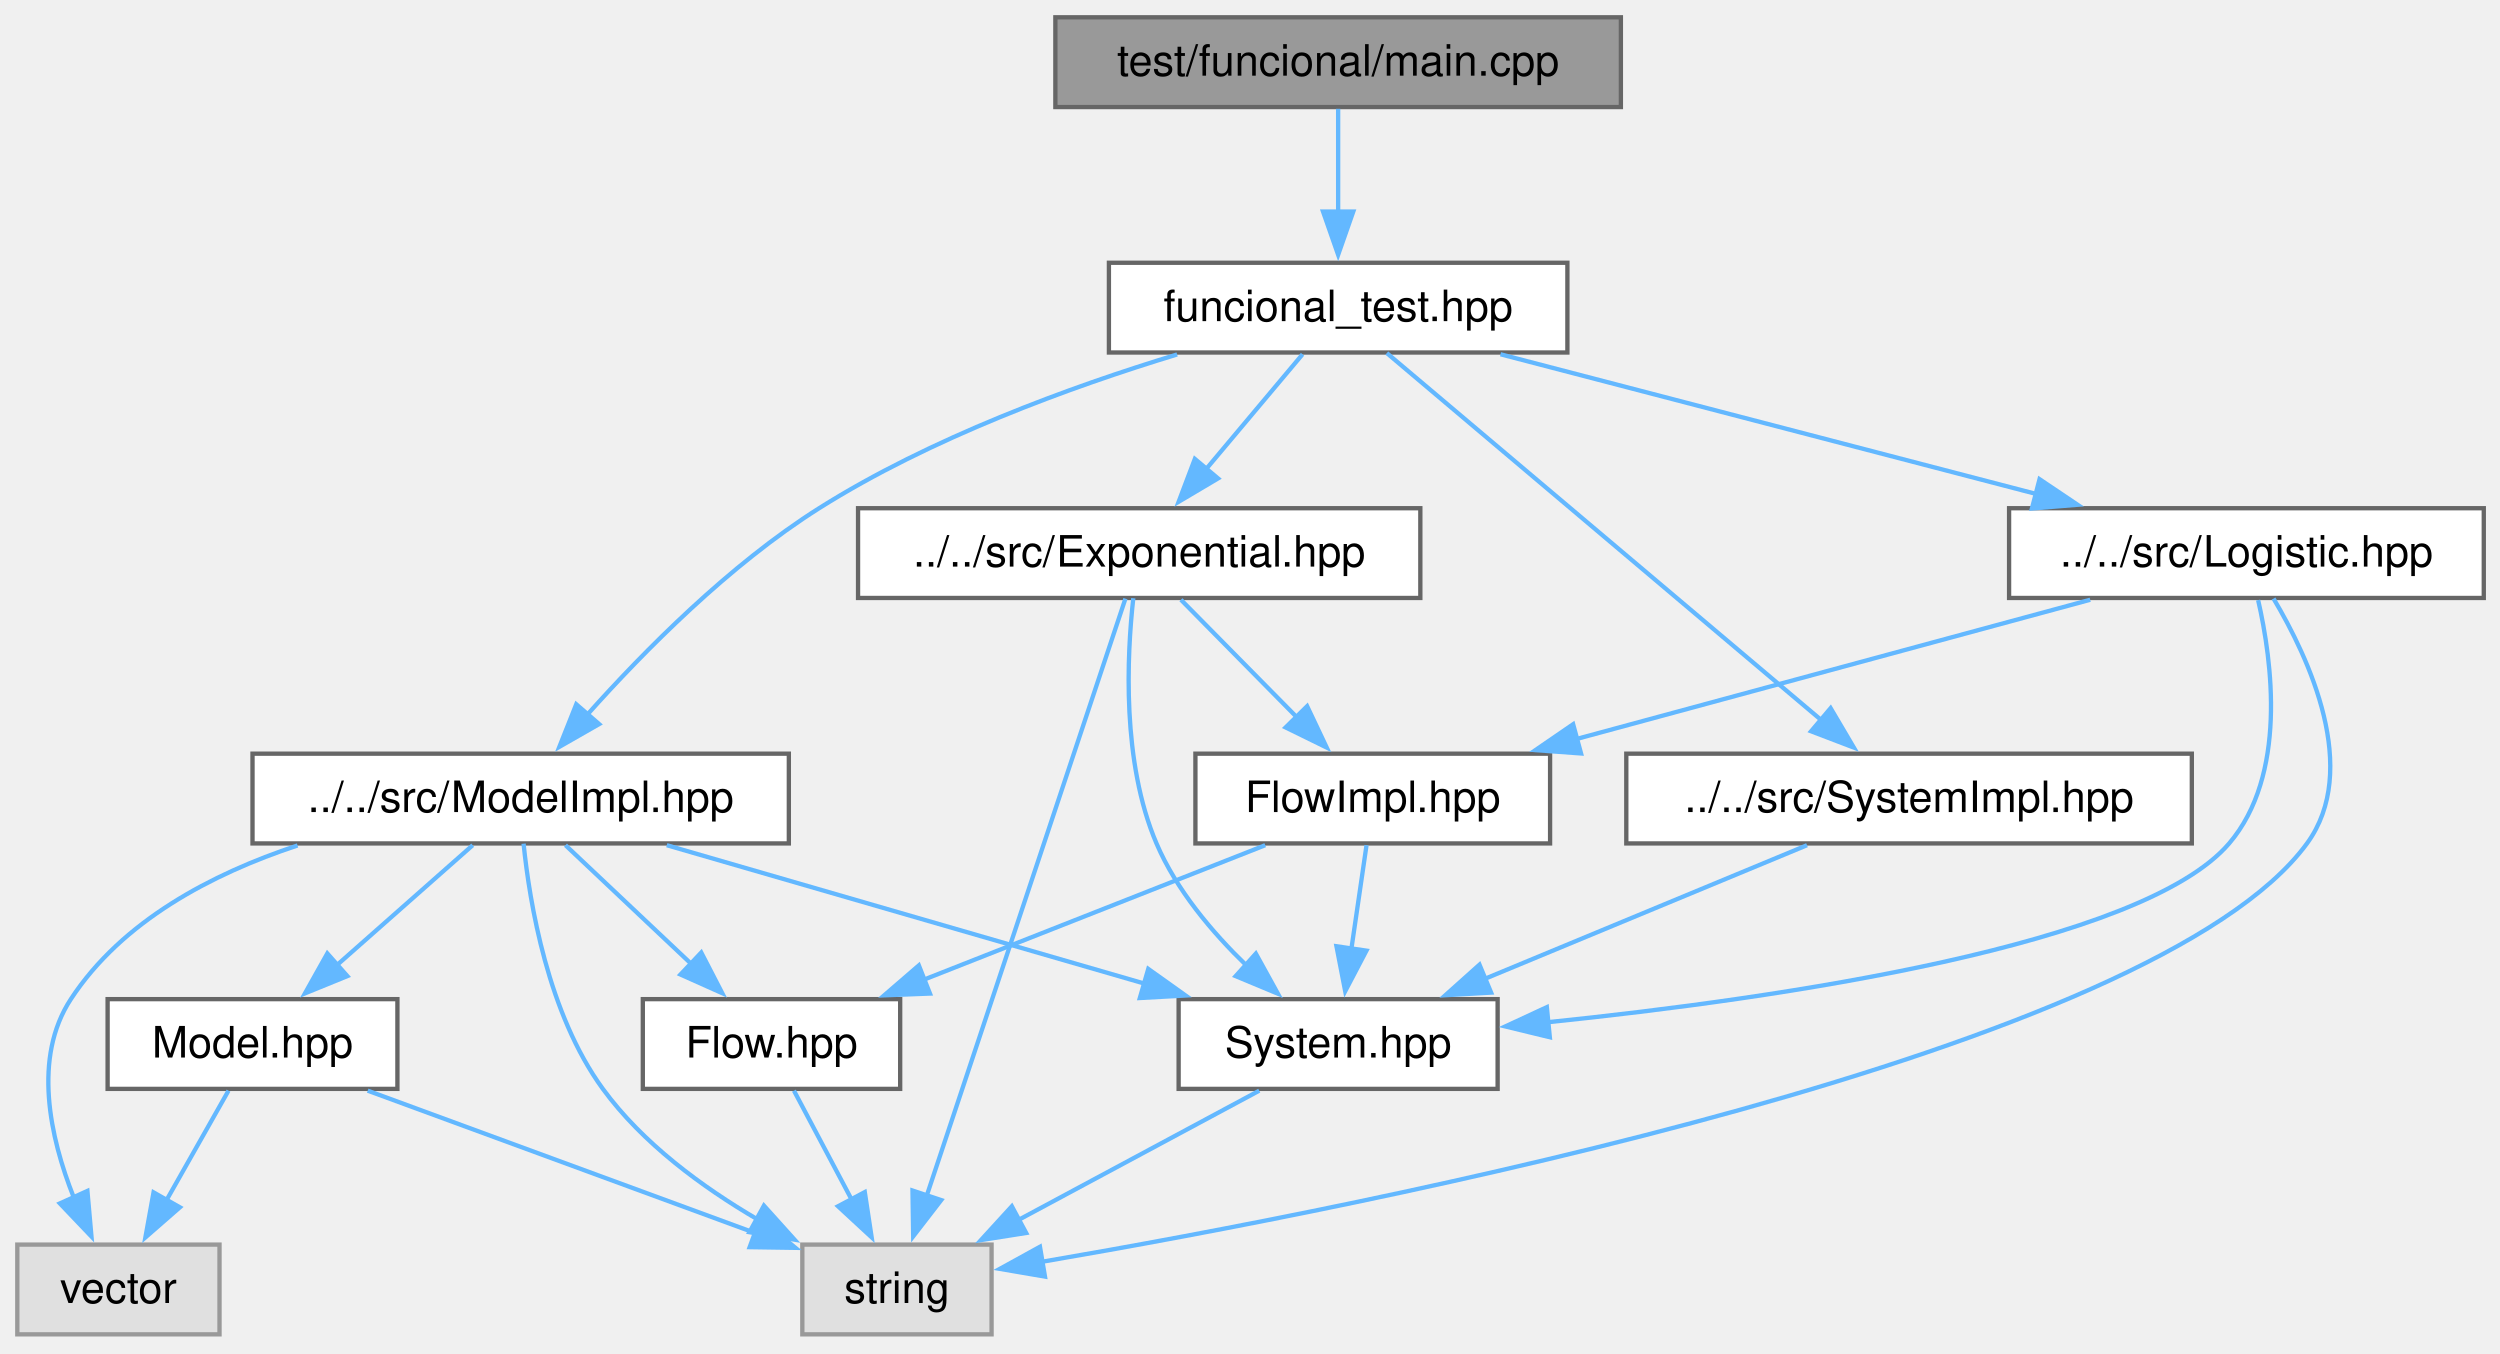
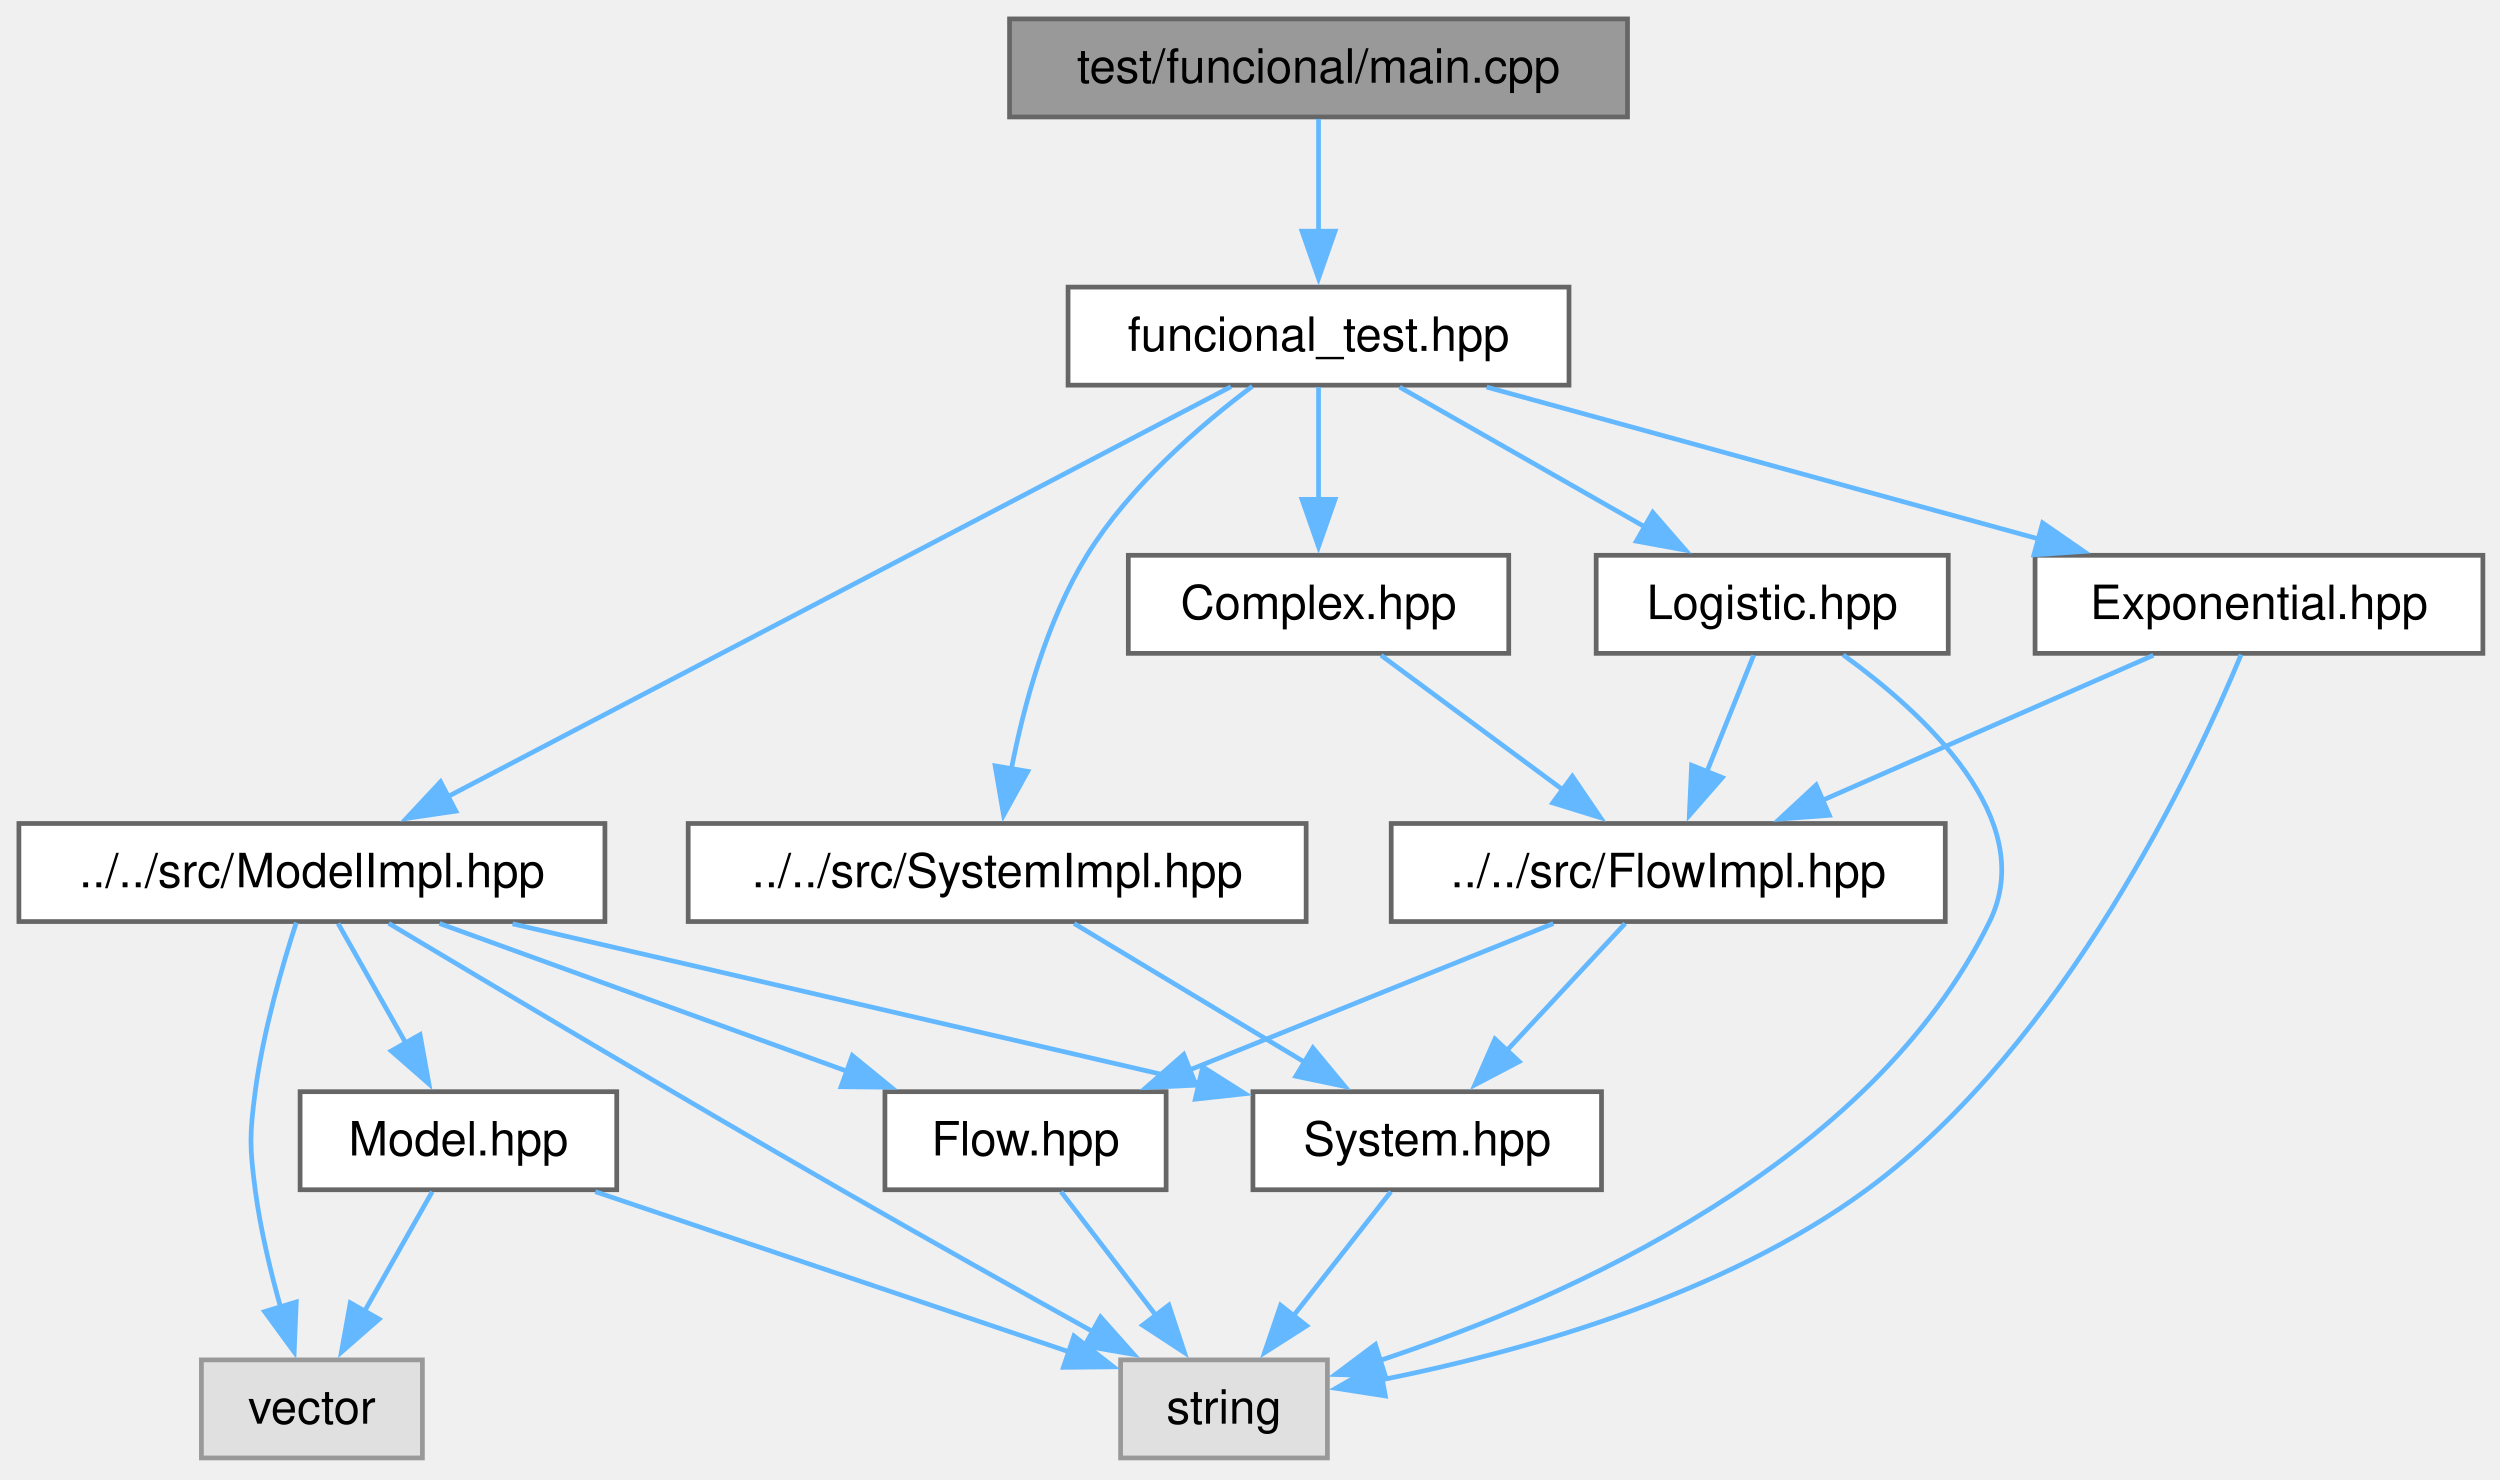
- <svg xmlns="http://www.w3.org/2000/svg" xmlns:xlink="http://www.w3.org/1999/xlink" width="578pt" height="313pt" viewBox="0.00 0.00 578.00 313.00">
+ <svg xmlns="http://www.w3.org/2000/svg" xmlns:xlink="http://www.w3.org/1999/xlink" width="529pt" height="313pt" viewBox="0.00 0.00 529.00 313.00">
  <g id="graph0" class="graph" transform="scale(1 1) rotate(0) translate(4 308.5)">
    <g id="Node000001" class="node">
      <g id="a_Node000001">
        <a xlink:title=" ">
-           <polygon fill="#999999" stroke="#666666" points="370.75,-304.5 240,-304.5 240,-283.75 370.75,-283.75 370.75,-304.5" />
-           <text xml:space="preserve" text-anchor="middle" x="305.38" y="-291" font-family="Helvetica,sans-Serif" font-size="10.00">test/funcional/main.cpp</text>
+           <polygon fill="#999999" stroke="#666666" points="340.38,-304.5 209.62,-304.5 209.62,-283.75 340.38,-283.75 340.38,-304.5" />
+           <text xml:space="preserve" text-anchor="middle" x="275" y="-291" font-family="Helvetica,sans-Serif" font-size="10.00">test/funcional/main.cpp</text>
        </a>
      </g>
    </g>
    <g id="Node000002" class="node">
      <g id="a_Node000002">
        <a xlink:href="funcional__test_8hpp.html" target="_top" xlink:title="Arquivo contendo as assinaturas dos testes funcionais da simulação.">
-           <polygon fill="white" stroke="#666666" points="358.38,-247.75 252.38,-247.75 252.38,-227 358.38,-227 358.38,-247.75" />
-           <text xml:space="preserve" text-anchor="middle" x="305.38" y="-234.25" font-family="Helvetica,sans-Serif" font-size="10.00">funcional_test.hpp</text>
+           <polygon fill="white" stroke="#666666" points="328,-247.75 222,-247.75 222,-227 328,-227 328,-247.75" />
+           <text xml:space="preserve" text-anchor="middle" x="275" y="-234.25" font-family="Helvetica,sans-Serif" font-size="10.00">funcional_test.hpp</text>
        </a>
      </g>
    </g>
    <g id="edge1_Node000001_Node000002" class="edge">
      <g id="a_edge1_Node000001_Node000002">
        <a xlink:title=" ">
-           <path fill="none" stroke="#63b8ff" d="M305.38,-283.34C305.38,-276.72 305.38,-267.72 305.38,-259.52" />
-           <polygon fill="#63b8ff" stroke="#63b8ff" points="308.88,-259.59 305.38,-249.59 301.88,-259.59 308.88,-259.59" />
+           <path fill="none" stroke="#63b8ff" d="M275,-283.34C275,-276.72 275,-267.72 275,-259.52" />
+           <polygon fill="#63b8ff" stroke="#63b8ff" points="278.5,-259.59 275,-249.59 271.5,-259.59 278.5,-259.59" />
        </a>
      </g>
    </g>
    <g id="Node000003" class="node">
      <g id="a_Node000003">
        <a xlink:href="ModelImpl_8hpp.html" target="_top" xlink:title="Implementação concreta da interface Model.">
-           <polygon fill="white" stroke="#666666" points="178.38,-134.25 54.38,-134.25 54.38,-113.5 178.38,-113.5 178.38,-134.25" />
-           <text xml:space="preserve" text-anchor="middle" x="116.38" y="-120.75" font-family="Helvetica,sans-Serif" font-size="10.00">../../src/ModelImpl.hpp</text>
+           <polygon fill="white" stroke="#666666" points="124,-134.25 0,-134.25 0,-113.5 124,-113.5 124,-134.25" />
+           <text xml:space="preserve" text-anchor="middle" x="62" y="-120.75" font-family="Helvetica,sans-Serif" font-size="10.00">../../src/ModelImpl.hpp</text>
        </a>
      </g>
    </g>
    <g id="edge2_Node000002_Node000003" class="edge">
      <g id="a_edge2_Node000002_Node000003">
        <a xlink:title=" ">
-           <path fill="none" stroke="#63b8ff" d="M268.15,-226.55C243.5,-219.05 211.09,-207.22 185.38,-191 164.65,-177.93 144.88,-157.94 131.86,-143.36" />
-           <polygon fill="#63b8ff" stroke="#63b8ff" points="134.52,-141.09 125.32,-135.83 129.23,-145.67 134.52,-141.09" />
+           <path fill="none" stroke="#63b8ff" d="M256.47,-226.68C219.26,-207.19 135.2,-163.19 90.77,-139.94" />
+           <polygon fill="#63b8ff" stroke="#63b8ff" points="92.46,-136.87 81.98,-135.33 89.22,-143.07 92.46,-136.87" />
        </a>
      </g>
    </g>
    <g id="Node000009" class="node">
      <g id="a_Node000009">
        <a xlink:href="SystemImpl_8hpp.html" target="_top" xlink:title="Implementação concreta da interface System.">
-           <polygon fill="white" stroke="#666666" points="502.75,-134.25 372,-134.25 372,-113.5 502.75,-113.5 502.75,-134.25" />
-           <text xml:space="preserve" text-anchor="middle" x="437.38" y="-120.75" font-family="Helvetica,sans-Serif" font-size="10.00">../../src/SystemImpl.hpp</text>
+           <polygon fill="white" stroke="#666666" points="272.38,-134.25 141.62,-134.25 141.62,-113.5 272.38,-113.5 272.38,-134.25" />
+           <text xml:space="preserve" text-anchor="middle" x="207" y="-120.75" font-family="Helvetica,sans-Serif" font-size="10.00">../../src/SystemImpl.hpp</text>
        </a>
      </g>
    </g>
    <g id="edge12_Node000002_Node000009" class="edge">
      <g id="a_edge12_Node000002_Node000009">
        <a xlink:title=" ">
-           <path fill="none" stroke="#63b8ff" d="M316.63,-226.87C338.92,-208.04 388.97,-165.76 417.13,-141.97" />
-           <polygon fill="#63b8ff" stroke="#63b8ff" points="419.24,-144.78 424.62,-135.65 414.72,-139.43 419.24,-144.78" />
+           <path fill="none" stroke="#63b8ff" d="M261,-226.76C249.97,-218.5 235,-205.61 226,-191 217.47,-177.14 212.63,-159.3 209.98,-145.64" />
+           <polygon fill="#63b8ff" stroke="#63b8ff" points="213.47,-145.28 208.36,-136 206.57,-146.44 213.47,-145.28" />
        </a>
      </g>
    </g>
    <g id="Node000010" class="node">
      <g id="a_Node000010">
        <a xlink:href="Exponential_8hpp.html" target="_top" xlink:title="Declaração da classe Exponential.">
-           <polygon fill="white" stroke="#666666" points="324.38,-191 194.38,-191 194.38,-170.25 324.38,-170.25 324.38,-191" />
-           <text xml:space="preserve" text-anchor="middle" x="259.38" y="-177.5" font-family="Helvetica,sans-Serif" font-size="10.00">../../src/Exponential.hpp</text>
+           <polygon fill="white" stroke="#666666" points="521.38,-191 426.62,-191 426.62,-170.25 521.38,-170.25 521.38,-191" />
+           <text xml:space="preserve" text-anchor="middle" x="474" y="-177.5" font-family="Helvetica,sans-Serif" font-size="10.00">Exponential.hpp</text>
        </a>
      </g>
    </g>
    <g id="edge14_Node000002_Node000010" class="edge">
      <g id="a_edge14_Node000002_Node000010">
        <a xlink:title=" ">
-           <path fill="none" stroke="#63b8ff" d="M297.15,-226.59C290.94,-219.19 282.23,-208.82 274.74,-199.91" />
-           <polygon fill="#63b8ff" stroke="#63b8ff" points="277.61,-197.89 268.5,-192.49 272.25,-202.4 277.61,-197.89" />
+           <path fill="none" stroke="#63b8ff" d="M310.58,-226.59C343.3,-217.58 392.02,-204.18 427.76,-194.35" />
+           <polygon fill="#63b8ff" stroke="#63b8ff" points="428.22,-197.85 436.94,-191.82 426.37,-191.1 428.22,-197.85" />
        </a>
      </g>
    </g>
    <g id="Node000012" class="node">
      <g id="a_Node000012">
        <a xlink:href="Logistic_8hpp.html" target="_top" xlink:title=" ">
-           <polygon fill="white" stroke="#666666" points="570.25,-191 460.5,-191 460.5,-170.25 570.25,-170.25 570.25,-191" />
-           <text xml:space="preserve" text-anchor="middle" x="515.38" y="-177.5" font-family="Helvetica,sans-Serif" font-size="10.00">../../src/Logistic.hpp</text>
-         </a>
-       </g>
-     </g>
-     <g id="edge20_Node000002_Node000012" class="edge">
-       <g id="a_edge20_Node000002_Node000012">
-         <a xlink:title=" ">
-           <path fill="none" stroke="#63b8ff" d="M342.92,-226.59C377.6,-217.54 429.31,-204.06 467.06,-194.22" />
-           <polygon fill="#63b8ff" stroke="#63b8ff" points="467.54,-197.71 476.34,-191.8 465.78,-190.94 467.54,-197.71" />
+           <polygon fill="white" stroke="#666666" points="408.25,-191 333.75,-191 333.75,-170.25 408.25,-170.25 408.25,-191" />
+           <text xml:space="preserve" text-anchor="middle" x="371" y="-177.5" font-family="Helvetica,sans-Serif" font-size="10.00">Logistic.hpp</text>
+         </a>
+       </g>
+     </g>
+     <g id="edge19_Node000002_Node000012" class="edge">
+       <g id="a_edge19_Node000002_Node000012">
+         <a xlink:title=" ">
+           <path fill="none" stroke="#63b8ff" d="M292.16,-226.59C306.63,-218.33 327.59,-206.38 344.26,-196.88" />
+           <polygon fill="#63b8ff" stroke="#63b8ff" points="345.72,-200.07 352.67,-192.08 342.25,-193.99 345.72,-200.07" />
+         </a>
+       </g>
+     </g>
+     <g id="Node000013" class="node">
+       <g id="a_Node000013">
+         <a xlink:href="Complex_8hpp.html" target="_top" xlink:title=" ">
+           <polygon fill="white" stroke="#666666" points="315.25,-191 234.75,-191 234.75,-170.25 315.25,-170.25 315.25,-191" />
+           <text xml:space="preserve" text-anchor="middle" x="275" y="-177.5" font-family="Helvetica,sans-Serif" font-size="10.00">Complex.hpp</text>
+         </a>
+       </g>
+     </g>
+     <g id="edge22_Node000002_Node000013" class="edge">
+       <g id="a_edge22_Node000002_Node000013">
+         <a xlink:title=" ">
+           <path fill="none" stroke="#63b8ff" d="M275,-226.59C275,-219.97 275,-210.97 275,-202.77" />
+           <polygon fill="#63b8ff" stroke="#63b8ff" points="278.5,-202.84 275,-192.84 271.5,-202.84 278.5,-202.84" />
        </a>
      </g>
    </g>
    <g id="Node000004" class="node">
      <g id="a_Node000004">
        <a xlink:href="Model_8hpp.html" target="_top" xlink:title="Interface abstrata responsável pelo gerenciamento da simulação.">
-           <polygon fill="white" stroke="#666666" points="87.88,-77.5 20.88,-77.5 20.88,-56.75 87.88,-56.75 87.88,-77.5" />
-           <text xml:space="preserve" text-anchor="middle" x="54.38" y="-64" font-family="Helvetica,sans-Serif" font-size="10.00">Model.hpp</text>
+           <polygon fill="white" stroke="#666666" points="126.5,-77.5 59.5,-77.5 59.5,-56.75 126.5,-56.75 126.5,-77.5" />
+           <text xml:space="preserve" text-anchor="middle" x="93" y="-64" font-family="Helvetica,sans-Serif" font-size="10.00">Model.hpp</text>
        </a>
      </g>
    </g>
    <g id="edge3_Node000003_Node000004" class="edge">
      <g id="a_edge3_Node000003_Node000004">
        <a xlink:title=" ">
-           <path fill="none" stroke="#63b8ff" d="M105.29,-113.09C96.56,-105.38 84.18,-94.45 73.81,-85.29" />
-           <polygon fill="#63b8ff" stroke="#63b8ff" points="76.31,-82.83 66.5,-78.83 71.68,-88.07 76.31,-82.83" />
+           <path fill="none" stroke="#63b8ff" d="M67.54,-113.09C71.51,-106.08 76.99,-96.41 81.84,-87.83" />
+           <polygon fill="#63b8ff" stroke="#63b8ff" points="84.88,-89.57 86.76,-79.15 78.79,-86.12 84.88,-89.57" />
        </a>
      </g>
    </g>
    <g id="Node000005" class="node">
      <g id="a_Node000005">
        <a xlink:title=" ">
-           <polygon fill="#e0e0e0" stroke="#999999" points="46.75,-20.75 0,-20.75 0,0 46.75,0 46.75,-20.75" />
-           <text xml:space="preserve" text-anchor="middle" x="23.38" y="-7.25" font-family="Helvetica,sans-Serif" font-size="10.00">vector</text>
+           <polygon fill="#e0e0e0" stroke="#999999" points="85.38,-20.75 38.62,-20.75 38.62,0 85.38,0 85.38,-20.75" />
+           <text xml:space="preserve" text-anchor="middle" x="62" y="-7.25" font-family="Helvetica,sans-Serif" font-size="10.00">vector</text>
        </a>
      </g>
    </g>
    <g id="edge10_Node000003_Node000005" class="edge">
      <g id="a_edge10_Node000003_Node000005">
        <a xlink:title=" ">
-           <path fill="none" stroke="#63b8ff" d="M64.79,-113.03C44.93,-106.46 24.19,-95.55 12.38,-77.5 3.51,-63.96 7.52,-45.62 13.04,-31.69" />
-           <polygon fill="#63b8ff" stroke="#63b8ff" points="16.21,-33.16 17.15,-22.6 9.84,-30.27 16.21,-33.16" />
+           <path fill="none" stroke="#63b8ff" d="M58.69,-113.28C55.74,-104.2 51.64,-90.11 50,-77.5 48.81,-68.35 48.81,-65.9 50,-56.75 51.08,-48.48 53.21,-39.57 55.38,-31.85" />
+           <polygon fill="#63b8ff" stroke="#63b8ff" points="58.69,-33 58.25,-22.41 51.99,-30.97 58.69,-33" />
        </a>
      </g>
    </g>
    <g id="Node000006" class="node">
      <g id="a_Node000006">
        <a xlink:title=" ">
-           <polygon fill="#e0e0e0" stroke="#999999" points="225.25,-20.75 181.5,-20.75 181.5,0 225.25,0 225.25,-20.75" />
-           <text xml:space="preserve" text-anchor="middle" x="203.38" y="-7.25" font-family="Helvetica,sans-Serif" font-size="10.00">string</text>
+           <polygon fill="#e0e0e0" stroke="#999999" points="276.88,-20.75 233.12,-20.75 233.12,0 276.88,0 276.88,-20.75" />
+           <text xml:space="preserve" text-anchor="middle" x="255" y="-7.25" font-family="Helvetica,sans-Serif" font-size="10.00">string</text>
        </a>
      </g>
    </g>
    <g id="edge11_Node000003_Node000006" class="edge">
      <g id="a_edge11_Node000003_Node000006">
        <a xlink:title=" ">
-           <path fill="none" stroke="#63b8ff" d="M117.05,-113.44C118.45,-99.75 122.69,-74.11 135.38,-56.75 144.56,-44.18 158.36,-34.05 171.13,-26.58" />
-           <polygon fill="#63b8ff" stroke="#63b8ff" points="172.62,-29.76 179.71,-21.89 169.26,-23.61 172.62,-29.76" />
+           <path fill="none" stroke="#63b8ff" d="M78.25,-113.12C99.99,-100.12 139.75,-76.45 174,-56.75 191.77,-46.53 211.87,-35.27 227.6,-26.52" />
+           <polygon fill="#63b8ff" stroke="#63b8ff" points="228.87,-29.82 235.91,-21.91 225.47,-23.7 228.87,-29.82" />
        </a>
      </g>
    </g>
    <g id="Node000007" class="node">
      <g id="a_Node000007">
        <a xlink:href="System_8hpp.html" target="_top" xlink:title="Interface abstrata que representa um sistema do simulador.">
-           <polygon fill="white" stroke="#666666" points="342.25,-77.5 268.5,-77.5 268.5,-56.75 342.25,-56.75 342.25,-77.5" />
-           <text xml:space="preserve" text-anchor="middle" x="305.38" y="-64" font-family="Helvetica,sans-Serif" font-size="10.00">System.hpp</text>
+           <polygon fill="white" stroke="#666666" points="334.88,-77.5 261.12,-77.5 261.12,-56.75 334.88,-56.75 334.88,-77.5" />
+           <text xml:space="preserve" text-anchor="middle" x="298" y="-64" font-family="Helvetica,sans-Serif" font-size="10.00">System.hpp</text>
        </a>
      </g>
    </g>
    <g id="edge6_Node000003_Node000007" class="edge">
      <g id="a_edge6_Node000003_Node000007">
        <a xlink:title=" ">
-           <path fill="none" stroke="#63b8ff" d="M150.16,-113.09C180.98,-104.16 226.72,-90.91 260.57,-81.1" />
-           <polygon fill="#63b8ff" stroke="#63b8ff" points="261.48,-84.49 270.11,-78.34 259.53,-77.76 261.48,-84.49" />
+           <path fill="none" stroke="#63b8ff" d="M104.46,-113.02C145.4,-103.53 207.25,-89.18 249.96,-79.27" />
+           <polygon fill="#63b8ff" stroke="#63b8ff" points="250.5,-82.74 259.45,-77.07 248.92,-75.92 250.5,-82.74" />
        </a>
      </g>
    </g>
    <g id="Node000008" class="node">
      <g id="a_Node000008">
        <a xlink:href="Flow_8hpp.html" target="_top" xlink:title="Interface abstrata que representa um fluxo entre sistemas.">
-           <polygon fill="white" stroke="#666666" points="204.12,-77.5 144.62,-77.5 144.62,-56.75 204.12,-56.75 204.12,-77.5" />
-           <text xml:space="preserve" text-anchor="middle" x="174.38" y="-64" font-family="Helvetica,sans-Serif" font-size="10.00">Flow.hpp</text>
+           <polygon fill="white" stroke="#666666" points="242.75,-77.5 183.25,-77.5 183.25,-56.75 242.75,-56.75 242.75,-77.5" />
+           <text xml:space="preserve" text-anchor="middle" x="213" y="-64" font-family="Helvetica,sans-Serif" font-size="10.00">Flow.hpp</text>
        </a>
      </g>
    </g>
    <g id="edge8_Node000003_Node000008" class="edge">
      <g id="a_edge8_Node000003_Node000008">
        <a xlink:title=" ">
-           <path fill="none" stroke="#63b8ff" d="M126.74,-113.09C134.83,-105.46 146.26,-94.67 155.9,-85.57" />
-           <polygon fill="#63b8ff" stroke="#63b8ff" points="158.13,-88.28 162.99,-78.87 153.32,-83.19 158.13,-88.28" />
+           <path fill="none" stroke="#63b8ff" d="M89,-113.09C113.08,-104.36 148.58,-91.48 175.43,-81.75" />
+           <polygon fill="#63b8ff" stroke="#63b8ff" points="176.35,-85.14 184.56,-78.44 173.97,-78.55 176.35,-85.14" />
        </a>
      </g>
    </g>
    <g id="edge4_Node000004_Node000005" class="edge">
      <g id="a_edge4_Node000004_Node000005">
        <a xlink:title=" ">
-           <path fill="none" stroke="#63b8ff" d="M48.83,-56.34C44.87,-49.33 39.39,-39.66 34.53,-31.08" />
-           <polygon fill="#63b8ff" stroke="#63b8ff" points="37.59,-29.37 29.61,-22.4 31.5,-32.82 37.59,-29.37" />
+           <path fill="none" stroke="#63b8ff" d="M87.46,-56.34C83.49,-49.33 78.01,-39.66 73.16,-31.08" />
+           <polygon fill="#63b8ff" stroke="#63b8ff" points="76.21,-29.37 68.24,-22.4 70.12,-32.82 76.21,-29.37" />
        </a>
      </g>
    </g>
    <g id="edge5_Node000004_Node000006" class="edge">
      <g id="a_edge5_Node000004_Node000006">
        <a xlink:title=" ">
-           <path fill="none" stroke="#63b8ff" d="M81.01,-56.34C106.06,-47.13 143.63,-33.33 170.53,-23.45" />
-           <polygon fill="#63b8ff" stroke="#63b8ff" points="171.73,-26.73 179.91,-20 169.32,-20.16 171.73,-26.73" />
+           <path fill="none" stroke="#63b8ff" d="M121.96,-56.34C150.21,-46.79 193.09,-32.3 222.49,-22.36" />
+           <polygon fill="#63b8ff" stroke="#63b8ff" points="223.25,-25.8 231.6,-19.28 221.01,-19.17 223.25,-25.8" />
        </a>
      </g>
    </g>
    <g id="edge7_Node000007_Node000006" class="edge">
      <g id="a_edge7_Node000007_Node000006">
        <a xlink:title=" ">
-           <path fill="none" stroke="#63b8ff" d="M287.14,-56.34C271.69,-48.05 249.29,-36.02 231.54,-26.49" />
-           <polygon fill="#63b8ff" stroke="#63b8ff" points="233.25,-23.44 222.79,-21.79 229.94,-29.61 233.25,-23.44" />
+           <path fill="none" stroke="#63b8ff" d="M290.31,-56.34C284.56,-49.02 276.53,-38.79 269.58,-29.94" />
+           <polygon fill="#63b8ff" stroke="#63b8ff" points="272.49,-27.97 263.56,-22.27 266.98,-32.3 272.49,-27.97" />
        </a>
      </g>
    </g>
    <g id="edge9_Node000008_Node000006" class="edge">
      <g id="a_edge9_Node000008_Node000006">
        <a xlink:title=" ">
-           <path fill="none" stroke="#63b8ff" d="M179.56,-56.34C183.27,-49.33 188.39,-39.66 192.94,-31.08" />
-           <polygon fill="#63b8ff" stroke="#63b8ff" points="195.94,-32.89 197.53,-22.42 189.75,-29.61 195.94,-32.89" />
+           <path fill="none" stroke="#63b8ff" d="M220.51,-56.34C226.12,-49.02 233.97,-38.79 240.76,-29.94" />
+           <polygon fill="#63b8ff" stroke="#63b8ff" points="243.33,-32.34 246.64,-22.28 237.77,-28.08 243.33,-32.34" />
        </a>
      </g>
    </g>
    <g id="edge13_Node000009_Node000007" class="edge">
      <g id="a_edge13_Node000009_Node000007">
        <a xlink:title=" ">
-           <path fill="none" stroke="#63b8ff" d="M413.78,-113.09C393.03,-104.48 362.6,-91.86 339.26,-82.18" />
-           <polygon fill="#63b8ff" stroke="#63b8ff" points="340.75,-79.01 330.17,-78.41 338.06,-85.47 340.75,-79.01" />
-         </a>
-       </g>
-     </g>
-     <g id="edge19_Node000010_Node000006" class="edge">
-       <g id="a_edge19_Node000010_Node000006">
-         <a xlink:title=" ">
-           <path fill="none" stroke="#63b8ff" d="M256.2,-170.1C247.39,-143.62 222.45,-68.68 210.26,-32.05" />
-           <polygon fill="#63b8ff" stroke="#63b8ff" points="213.61,-31.04 207.13,-22.65 206.97,-33.25 213.61,-31.04" />
-         </a>
-       </g>
-     </g>
-     <g id="edge18_Node000010_Node000007" class="edge">
-       <g id="a_edge18_Node000010_Node000007">
-         <a xlink:title=" ">
-           <path fill="none" stroke="#63b8ff" d="M258.02,-170.19C256.54,-156.94 255.33,-132.33 263.38,-113.5 267.96,-102.77 276.22,-92.97 284.21,-85.25" />
-           <polygon fill="#63b8ff" stroke="#63b8ff" points="286.35,-88.03 291.46,-78.75 281.68,-82.82 286.35,-88.03" />
+           <path fill="none" stroke="#63b8ff" d="M223.27,-113.09C236.86,-104.91 256.47,-93.11 272.2,-83.65" />
+           <polygon fill="#63b8ff" stroke="#63b8ff" points="273.81,-86.76 280.57,-78.61 270.2,-80.77 273.81,-86.76" />
+         </a>
+       </g>
+     </g>
+     <g id="edge18_Node000010_Node000006" class="edge">
+       <g id="a_edge18_Node000010_Node000006">
+         <a xlink:title=" ">
+           <path fill="none" stroke="#63b8ff" d="M470.22,-169.98C460.63,-146.82 433.12,-87.69 391,-56.75 360.32,-34.21 317.76,-22.41 288.47,-16.56" />
+           <polygon fill="#63b8ff" stroke="#63b8ff" points="289.14,-13.12 278.67,-14.74 287.86,-20.01 289.14,-13.12" />
        </a>
      </g>
    </g>
    <g id="Node000011" class="node">
      <g id="a_Node000011">
        <a xlink:href="FlowImpl_8hpp.html" target="_top" xlink:title="Implementação concreta da interface Flow.">
-           <polygon fill="white" stroke="#666666" points="354.38,-134.25 272.38,-134.25 272.38,-113.5 354.38,-113.5 354.38,-134.25" />
-           <text xml:space="preserve" text-anchor="middle" x="313.38" y="-120.75" font-family="Helvetica,sans-Serif" font-size="10.00">FlowImpl.hpp</text>
+           <polygon fill="white" stroke="#666666" points="407.62,-134.25 290.38,-134.25 290.38,-113.5 407.62,-113.5 407.62,-134.25" />
+           <text xml:space="preserve" text-anchor="middle" x="349" y="-120.75" font-family="Helvetica,sans-Serif" font-size="10.00">../../src/FlowImpl.hpp</text>
        </a>
      </g>
    </g>
    <g id="edge15_Node000010_Node000011" class="edge">
      <g id="a_edge15_Node000010_Node000011">
        <a xlink:title=" ">
-           <path fill="none" stroke="#63b8ff" d="M269.03,-169.84C276.48,-162.28 286.98,-151.64 295.9,-142.6" />
-           <polygon fill="#63b8ff" stroke="#63b8ff" points="298.21,-145.23 302.74,-135.66 293.23,-140.32 298.21,-145.23" />
+           <path fill="none" stroke="#63b8ff" d="M451.65,-169.84C432.19,-161.31 403.71,-148.84 381.69,-139.19" />
+           <polygon fill="#63b8ff" stroke="#63b8ff" points="383.1,-135.99 372.54,-135.19 380.3,-142.4 383.1,-135.99" />
        </a>
      </g>
    </g>
    <g id="edge17_Node000011_Node000007" class="edge">
      <g id="a_edge17_Node000011_Node000007">
        <a xlink:title=" ">
-           <path fill="none" stroke="#63b8ff" d="M311.94,-113.09C310.97,-106.39 309.63,-97.26 308.42,-88.98" />
-           <polygon fill="#63b8ff" stroke="#63b8ff" points="311.92,-88.71 307.01,-79.33 304.99,-89.73 311.92,-88.71" />
+           <path fill="none" stroke="#63b8ff" d="M339.88,-113.09C332.92,-105.61 323.13,-95.11 314.77,-86.13" />
+           <polygon fill="#63b8ff" stroke="#63b8ff" points="317.45,-83.87 308.07,-78.94 312.33,-88.64 317.45,-83.87" />
        </a>
      </g>
    </g>
    <g id="edge16_Node000011_Node000008" class="edge">
      <g id="a_edge16_Node000011_Node000008">
        <a xlink:title=" ">
-           <path fill="none" stroke="#63b8ff" d="M288.52,-113.09C266.49,-104.41 234.06,-91.63 209.39,-81.92" />
-           <polygon fill="#63b8ff" stroke="#63b8ff" points="211.01,-78.79 200.42,-78.38 208.44,-85.3 211.01,-78.79" />
-         </a>
-       </g>
-     </g>
-     <g id="edge23_Node000012_Node000006" class="edge">
-       <g id="a_edge23_Node000012_Node000006">
-         <a xlink:title=" ">
-           <path fill="none" stroke="#63b8ff" d="M521.64,-170.11C529.85,-156.32 541.84,-130.55 529.38,-113.5 494.17,-65.32 312.87,-29.78 236.92,-16.78" />
-           <polygon fill="#63b8ff" stroke="#63b8ff" points="237.6,-13.35 227.16,-15.14 236.44,-20.25 237.6,-13.35" />
-         </a>
-       </g>
-     </g>
-     <g id="edge22_Node000012_Node000007" class="edge">
-       <g id="a_edge22_Node000012_Node000007">
-         <a xlink:title=" ">
-           <path fill="none" stroke="#63b8ff" d="M518.08,-169.76C521.34,-155.54 524.83,-129.24 511.38,-113.5 491.27,-89.98 407.95,-77.74 353.63,-72.14" />
-           <polygon fill="#63b8ff" stroke="#63b8ff" points="354.32,-68.69 344.02,-71.19 353.63,-75.65 354.32,-68.69" />
-         </a>
-       </g>
-     </g>
-     <g id="edge21_Node000012_Node000011" class="edge">
-       <g id="a_edge21_Node000012_Node000011">
-         <a xlink:title=" ">
-           <path fill="none" stroke="#63b8ff" d="M479.26,-169.84C446.04,-160.83 396.59,-147.43 360.32,-137.6" />
-           <polygon fill="#63b8ff" stroke="#63b8ff" points="361.54,-134.3 350.98,-135.07 359.71,-141.06 361.54,-134.3" />
+           <path fill="none" stroke="#63b8ff" d="M324.69,-113.09C303.22,-104.44 271.68,-91.75 247.59,-82.05" />
+           <polygon fill="#63b8ff" stroke="#63b8ff" points="249.09,-78.88 238.51,-78.39 246.48,-85.38 249.09,-78.88" />
+         </a>
+       </g>
+     </g>
+     <g id="edge21_Node000012_Node000006" class="edge">
+       <g id="a_edge21_Node000012_Node000006">
+         <a xlink:title=" ">
+           <path fill="none" stroke="#63b8ff" d="M386.02,-169.92C403.17,-157.53 427.57,-135.11 417,-113.5 391.93,-62.26 327.71,-33.83 288.06,-20.65" />
+           <polygon fill="#63b8ff" stroke="#63b8ff" points="289.14,-17.32 278.55,-17.65 287.03,-24 289.14,-17.32" />
+         </a>
+       </g>
+     </g>
+     <g id="edge20_Node000012_Node000011" class="edge">
+       <g id="a_edge20_Node000012_Node000011">
+         <a xlink:title=" ">
+           <path fill="none" stroke="#63b8ff" d="M367.07,-169.84C364.31,-162.99 360.54,-153.59 357.15,-145.15" />
+           <polygon fill="#63b8ff" stroke="#63b8ff" points="360.44,-143.96 353.46,-135.98 353.94,-146.57 360.44,-143.96" />
+         </a>
+       </g>
+     </g>
+     <g id="edge23_Node000013_Node000011" class="edge">
+       <g id="a_edge23_Node000013_Node000011">
+         <a xlink:title=" ">
+           <path fill="none" stroke="#63b8ff" d="M288.23,-169.84C298.96,-161.9 314.32,-150.53 326.92,-141.21" />
+           <polygon fill="#63b8ff" stroke="#63b8ff" points="328.71,-144.24 334.67,-135.48 324.55,-138.61 328.71,-144.24" />
        </a>
      </g>
    </g>
  </g>
</svg>
